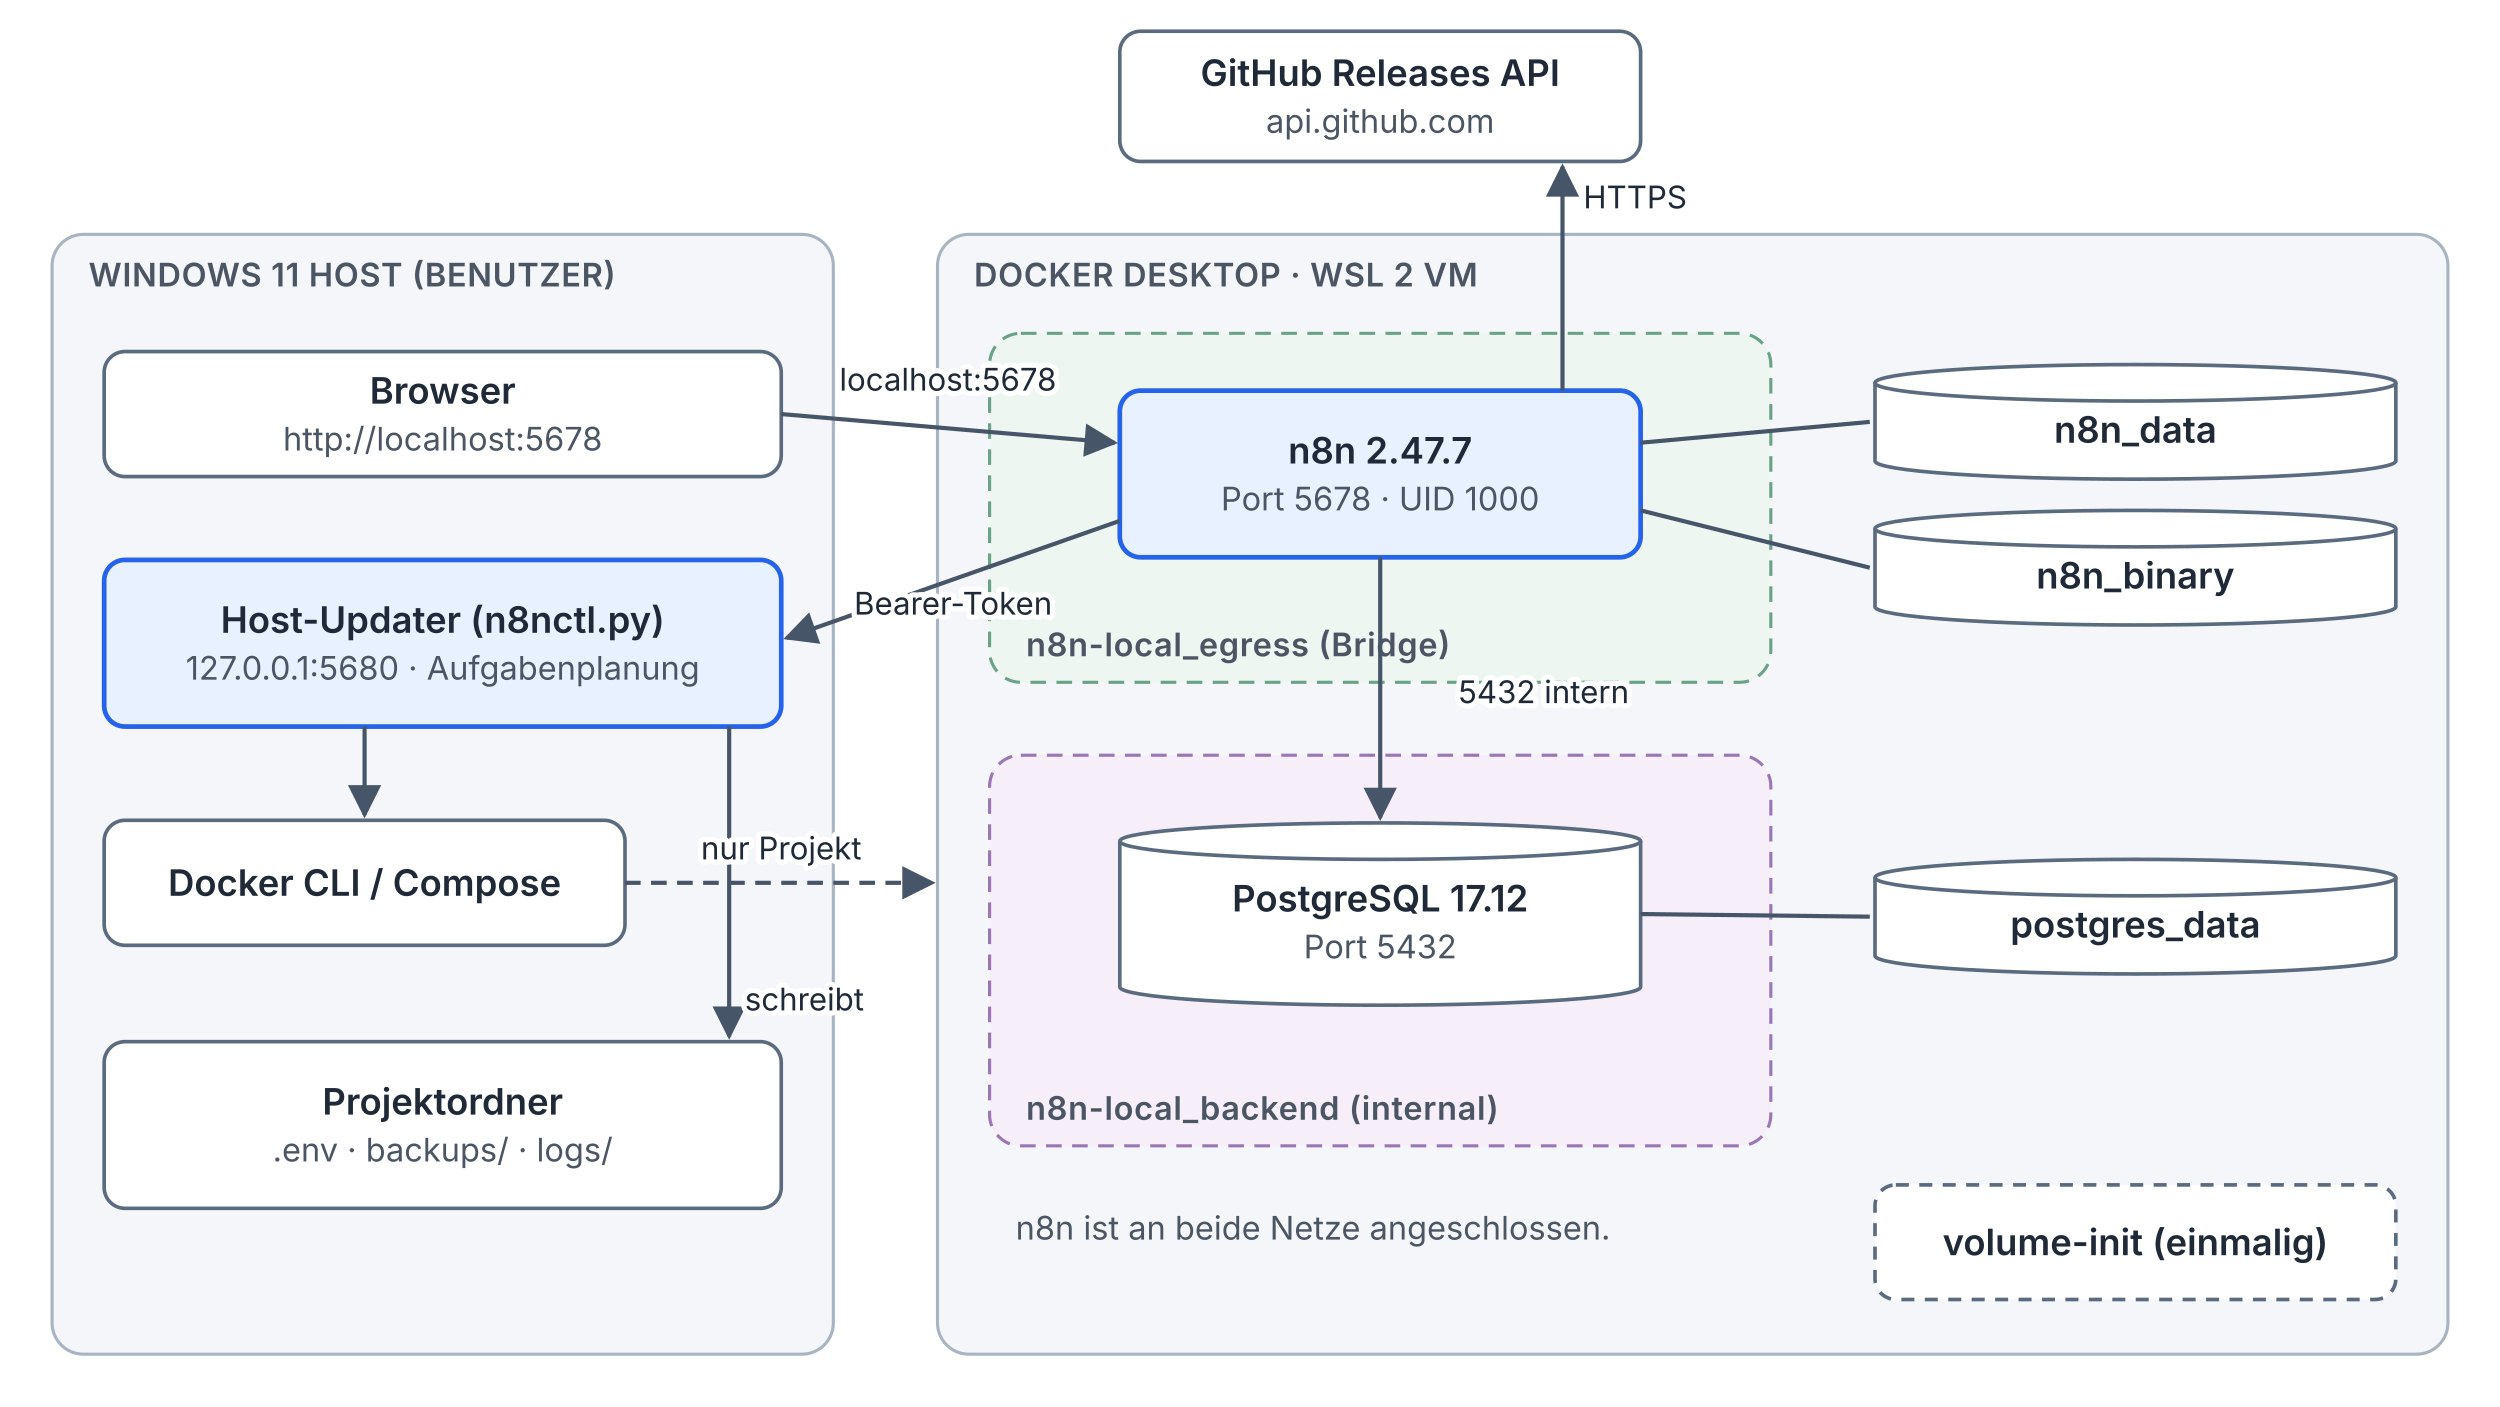
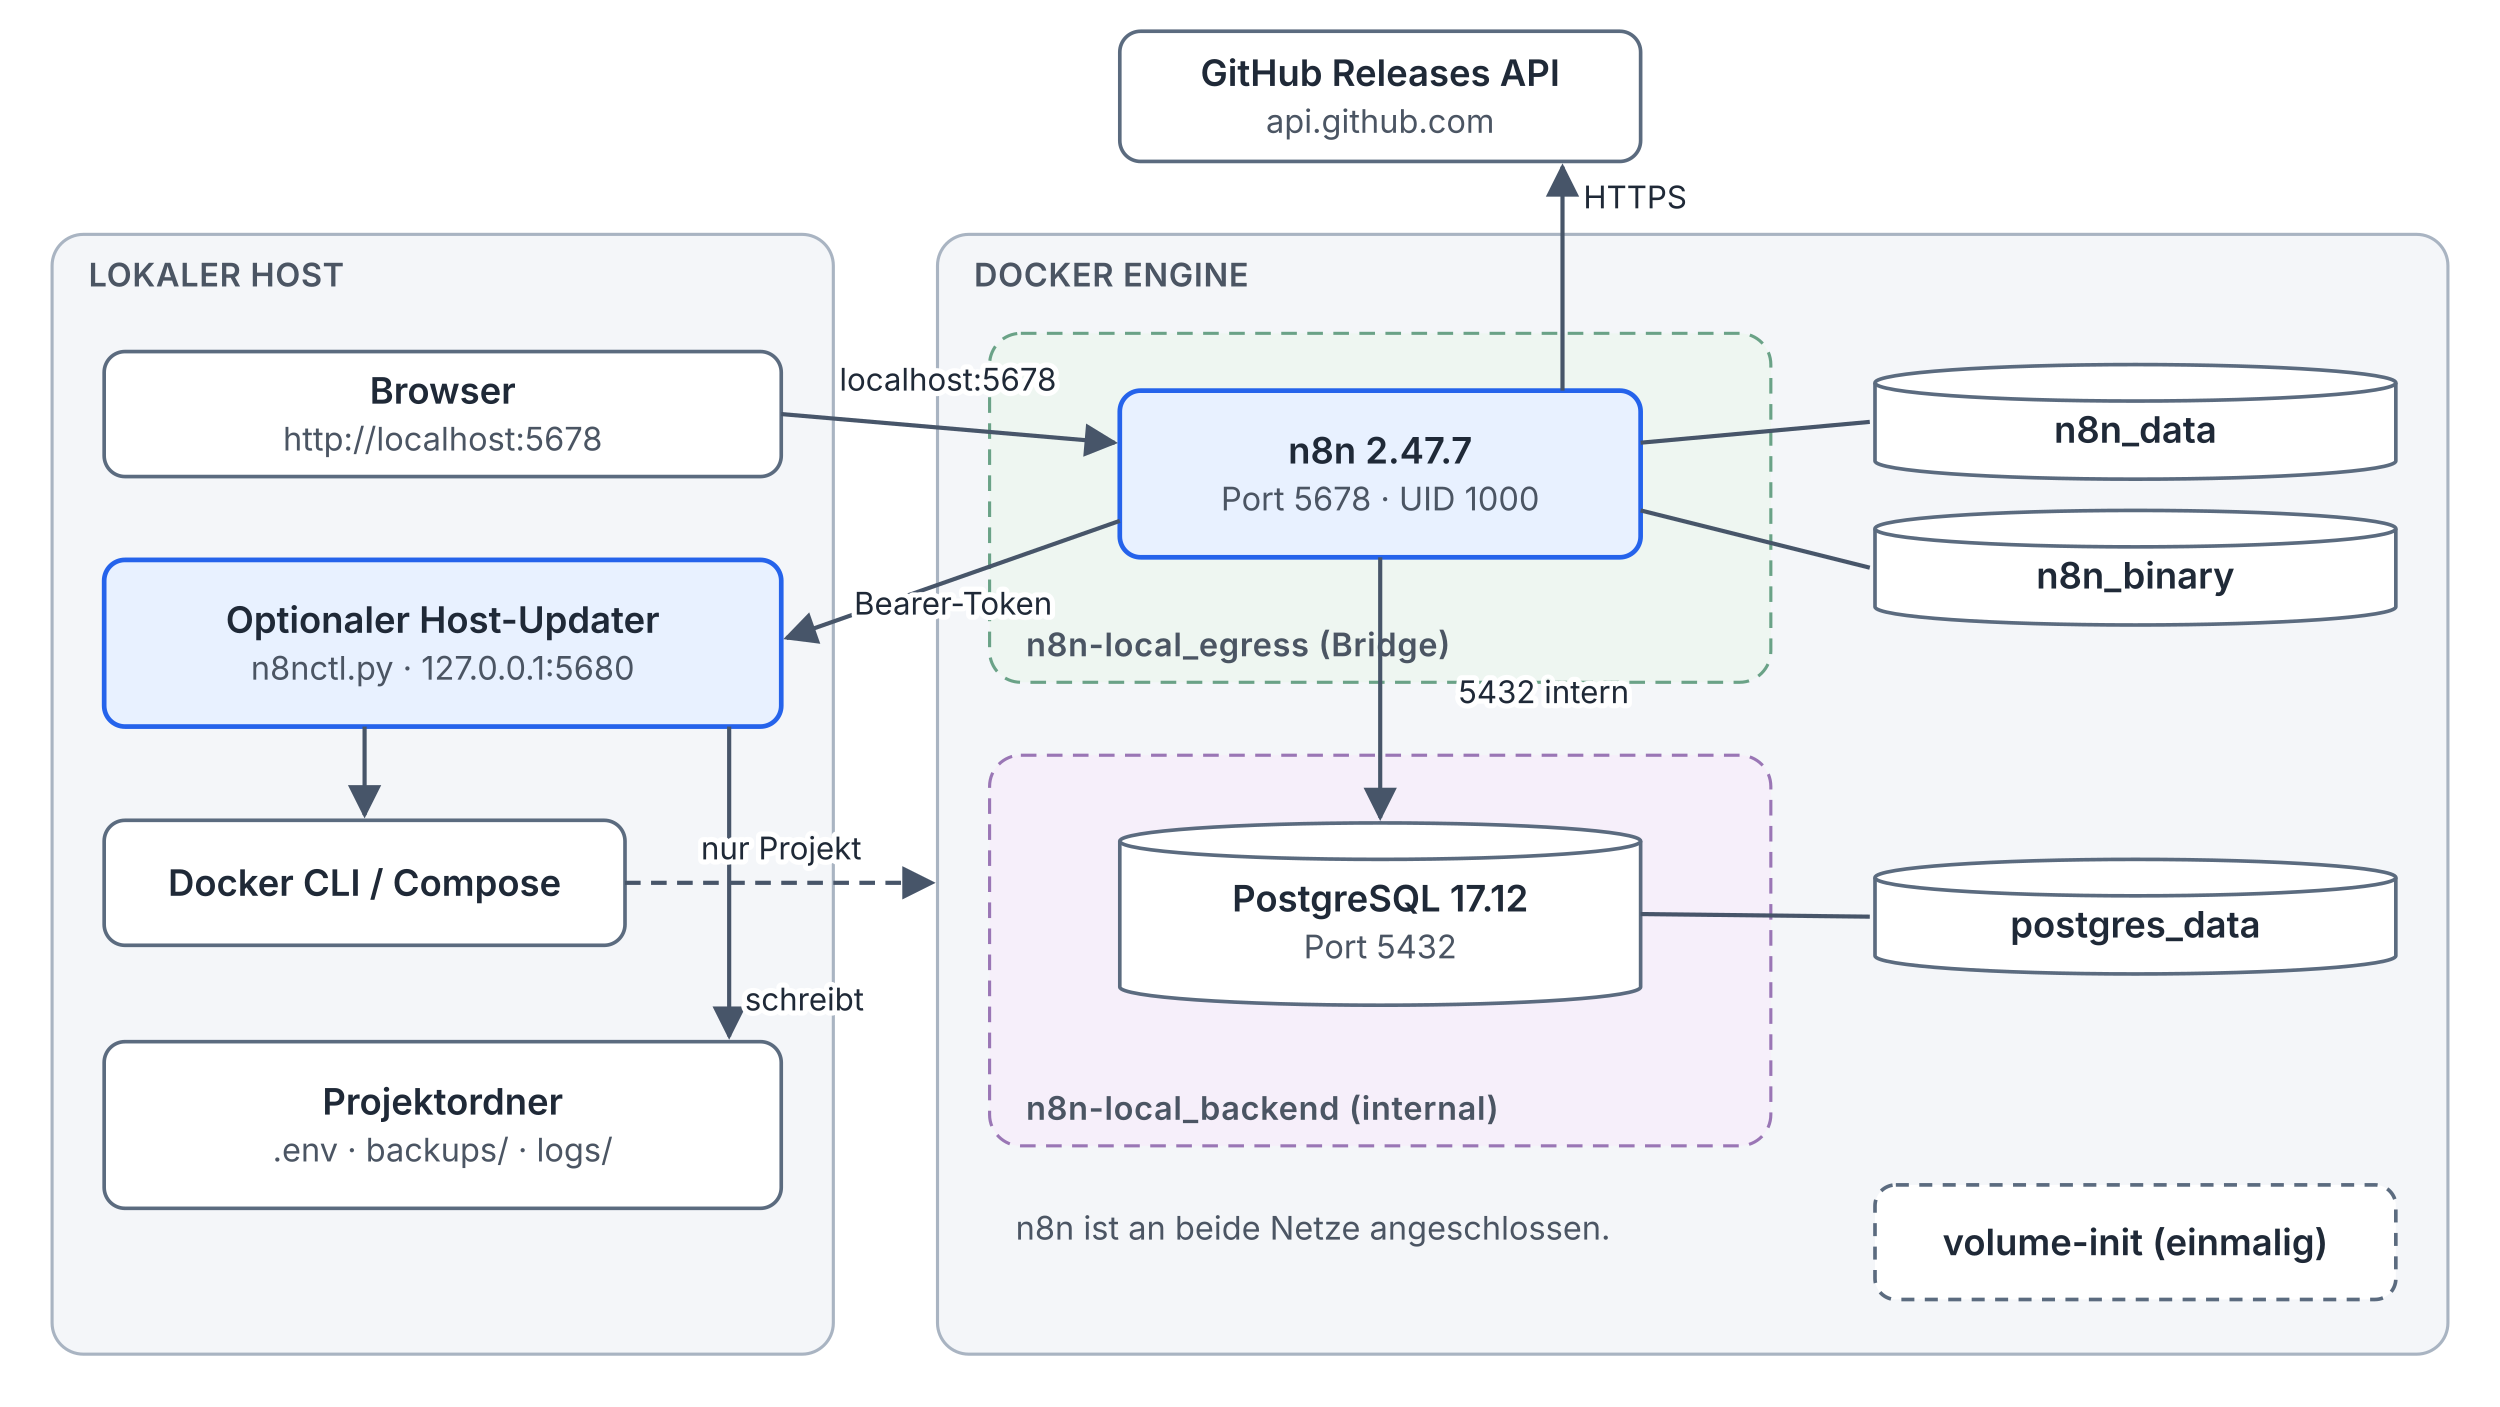
<svg xmlns="http://www.w3.org/2000/svg" viewBox="0 0 960 540" role="img" aria-labelledby="sys-t sys-d" class="diagram-svg">
  <style>
.bx{fill:var(--d-box,#fff);stroke:var(--d-stroke,#5b6b7f);stroke-width:1.4}
.bx.acc{fill:var(--d-acc-bg,#e8f1ff);stroke:var(--d-acc,#2563eb);stroke-width:1.8}
.bx.ok{fill:var(--d-ok-bg,#e7f7ee);stroke:var(--d-ok,#15803d)}
.bx.bad{fill:var(--d-bad-bg,#fdecec);stroke:var(--d-bad,#b91c1c)}
.bx.dash{stroke-dasharray:5 4}
.rg{fill:var(--d-region,#f4f6f9);stroke:var(--d-stroke-soft,#a9b4c2);stroke-width:1.2}
.rg.net{fill:var(--d-net,#eef6f1);stroke:var(--d-net-stroke,#6aa287);stroke-dasharray:6 4}
.rg.int{fill:var(--d-int,#f6effa);stroke:var(--d-int-stroke,#9a76b5);stroke-dasharray:6 4}
.t{fill:var(--d-text,#1f2937);font:600 14px system-ui,-apple-system,"Segoe UI",sans-serif}
.s{fill:var(--d-muted,#4b5563);font:12.5px system-ui,-apple-system,"Segoe UI",sans-serif}
.rt{fill:var(--d-muted,#4b5563);font:600 12.5px system-ui,-apple-system,"Segoe UI",sans-serif;letter-spacing:.02em}
.lb{fill:var(--d-text,#1f2937);font:12px system-ui,-apple-system,"Segoe UI",sans-serif;paint-order:stroke;stroke:var(--d-halo,#fff);stroke-width:4px;stroke-linejoin:round}
.ln{fill:none;stroke:var(--d-line,#475569);stroke-width:1.6}
.ln.dash{stroke-dasharray:6 4}
.ln.bad{stroke:var(--d-bad,#b91c1c)}
.ah{fill:var(--d-line,#475569)}
.ahb{fill:var(--d-bad,#b91c1c)}
</style>
  <defs>
    <marker id="ah-sys" viewBox="0 0 10 10" refX="9" refY="5" markerWidth="8" markerHeight="8" orient="auto-start-reverse">
      <path class="ah" d="M0,0 L10,5 L0,10 z" />
    </marker>
    <marker id="ahb-sys" viewBox="0 0 10 10" refX="9" refY="5" markerWidth="8" markerHeight="8" orient="auto-start-reverse">
      <path class="ahb" d="M0,0 L10,5 L0,10 z" />
    </marker>
  </defs>
  <rect class="bx " x="430" y="12" width="200" height="50" rx="8" />
  <text class="t" x="530.0" y="33.0" text-anchor="middle">GitHub Releases API</text>
  <text class="s" x="530.0" y="51.0" text-anchor="middle">api.github.com</text>
  <rect class="rg " x="20" y="90" width="300" height="430" rx="12" />
-   <text class="rt" x="34" y="110">WINDOWS 11 HOST (BENUTZER)</text>
+   <text class="rt" x="34" y="110">LOKALER HOST</text>
  <rect class="bx " x="40" y="135" width="260" height="48" rx="8" />
  <text class="t" x="170.0" y="155.0" text-anchor="middle">Browser</text>
  <text class="s" x="170.0" y="173.0" text-anchor="middle">http://localhost:5678</text>
  <rect class="bx acc" x="40" y="215" width="260" height="64" rx="8" />
-   <text class="t" x="170.0" y="243.0" text-anchor="middle">Host-Updater (n8nctl.py)</text>
-   <text class="s" x="170.0" y="261.0" text-anchor="middle">127.0.0.1:5680 · Aufgabenplanung</text>
+   <text class="t" x="170.0" y="243.0" text-anchor="middle">Optionaler Host-Updater</text>
+   <text class="s" x="170.0" y="261.0" text-anchor="middle">n8nctl.py · 127.0.0.1:5680</text>
  <rect class="bx " x="40" y="315" width="200" height="48" rx="8" />
  <text class="t" x="140.0" y="344.0" text-anchor="middle">Docker CLI / Compose</text>
  <rect class="bx " x="40" y="400" width="260" height="64" rx="8" />
  <text class="t" x="170.0" y="428.0" text-anchor="middle">Projektordner</text>
  <text class="s" x="170.0" y="446.0" text-anchor="middle">.env · backups/ · logs/</text>
  <rect class="rg " x="360" y="90" width="580" height="430" rx="12" />
-   <text class="rt" x="374" y="110">DOCKER DESKTOP · WSL 2 VM</text>
+   <text class="rt" x="374" y="110">DOCKER ENGINE</text>
  <rect class="rg net" x="380" y="128" width="300" height="134" rx="12" />
  <text class="rt" x="394" y="252">n8n-local_egress (Bridge)</text>
  <rect class="bx acc" x="430" y="150" width="200" height="64" rx="8" />
  <text class="t" x="530.0" y="178.0" text-anchor="middle">n8n 2.47.7</text>
  <text class="s" x="530.0" y="196.0" text-anchor="middle">Port 5678 · UID 1000</text>
  <rect class="rg int" x="380" y="290" width="300" height="150" rx="12" />
  <text class="rt" x="394" y="430">n8n-local_backend (internal)</text>
  <path class="bx " d="M430,323 a100.0,7 0 0,1 200,0 v56 a100.0,7 0 0,1 -200,0 z" />
  <path class="bx " style="fill:none" d="M430,323 a100.0,7 0 0,0 200,0" />
  <text class="t" x="530.0" y="350.0" text-anchor="middle">PostgreSQL 17.12</text>
  <text class="s" x="530.0" y="368.0" text-anchor="middle">Port 5432</text>
  <path class="bx " d="M720,147 a100.0,7 0 0,1 200,0 v30 a100.0,7 0 0,1 -200,0 z" />
  <path class="bx " style="fill:none" d="M720,147 a100.0,7 0 0,0 200,0" />
  <text class="t" x="820.0" y="170.0" text-anchor="middle">n8n_data</text>
  <path class="bx " d="M720,203 a100.0,7 0 0,1 200,0 v30 a100.0,7 0 0,1 -200,0 z" />
  <path class="bx " style="fill:none" d="M720,203 a100.0,7 0 0,0 200,0" />
  <text class="t" x="820.0" y="226.0" text-anchor="middle">n8n_binary</text>
  <path class="bx " d="M720,337 a100.0,7 0 0,1 200,0 v30 a100.0,7 0 0,1 -200,0 z" />
  <path class="bx " style="fill:none" d="M720,337 a100.0,7 0 0,0 200,0" />
  <text class="t" x="820.0" y="360.0" text-anchor="middle">postgres_data</text>
  <rect class="bx dash" x="720" y="455" width="200" height="44" rx="8" />
  <text class="t" x="820.0" y="482.0" text-anchor="middle">volume-init (einmalig)</text>
  <text class="s" x="390" y="476" text-anchor="start">n8n ist an beide Netze angeschlossen.</text>
  <path class="ln " d="M600,150 L600,64" marker-end="url(#ah-sys)" />
  <text class="lb" x="608" y="80" text-anchor="start">HTTPS</text>
  <path class="ln " d="M300,159 L428,170" marker-end="url(#ah-sys)" />
  <text class="lb" x="364" y="150" text-anchor="middle">localhost:5678</text>
  <path class="ln " d="M430,200 L302,245" marker-end="url(#ah-sys)" />
  <text class="lb" x="366" y="236" text-anchor="middle">Bearer-Token</text>
  <path class="ln " d="M140,279 L140,313" marker-end="url(#ah-sys)" />
  <path class="ln " d="M280,279 L280,398" marker-end="url(#ah-sys)" />
  <text class="lb" x="286" y="388" text-anchor="start">schreibt</text>
  <path class="ln dash" d="M240,339 L358,339" marker-end="url(#ah-sys)" />
  <text class="lb" x="300" y="330" text-anchor="middle">nur Projekt</text>
  <path class="ln " d="M530,214 L530,314" marker-end="url(#ah-sys)" />
  <text class="lb" x="560" y="270" text-anchor="start">5432 intern</text>
  <path class="ln " d="M630,170 L718,162" />
  <path class="ln " d="M630,196 L718,218" />
  <path class="ln " d="M630,351 L718,352" />
</svg>
